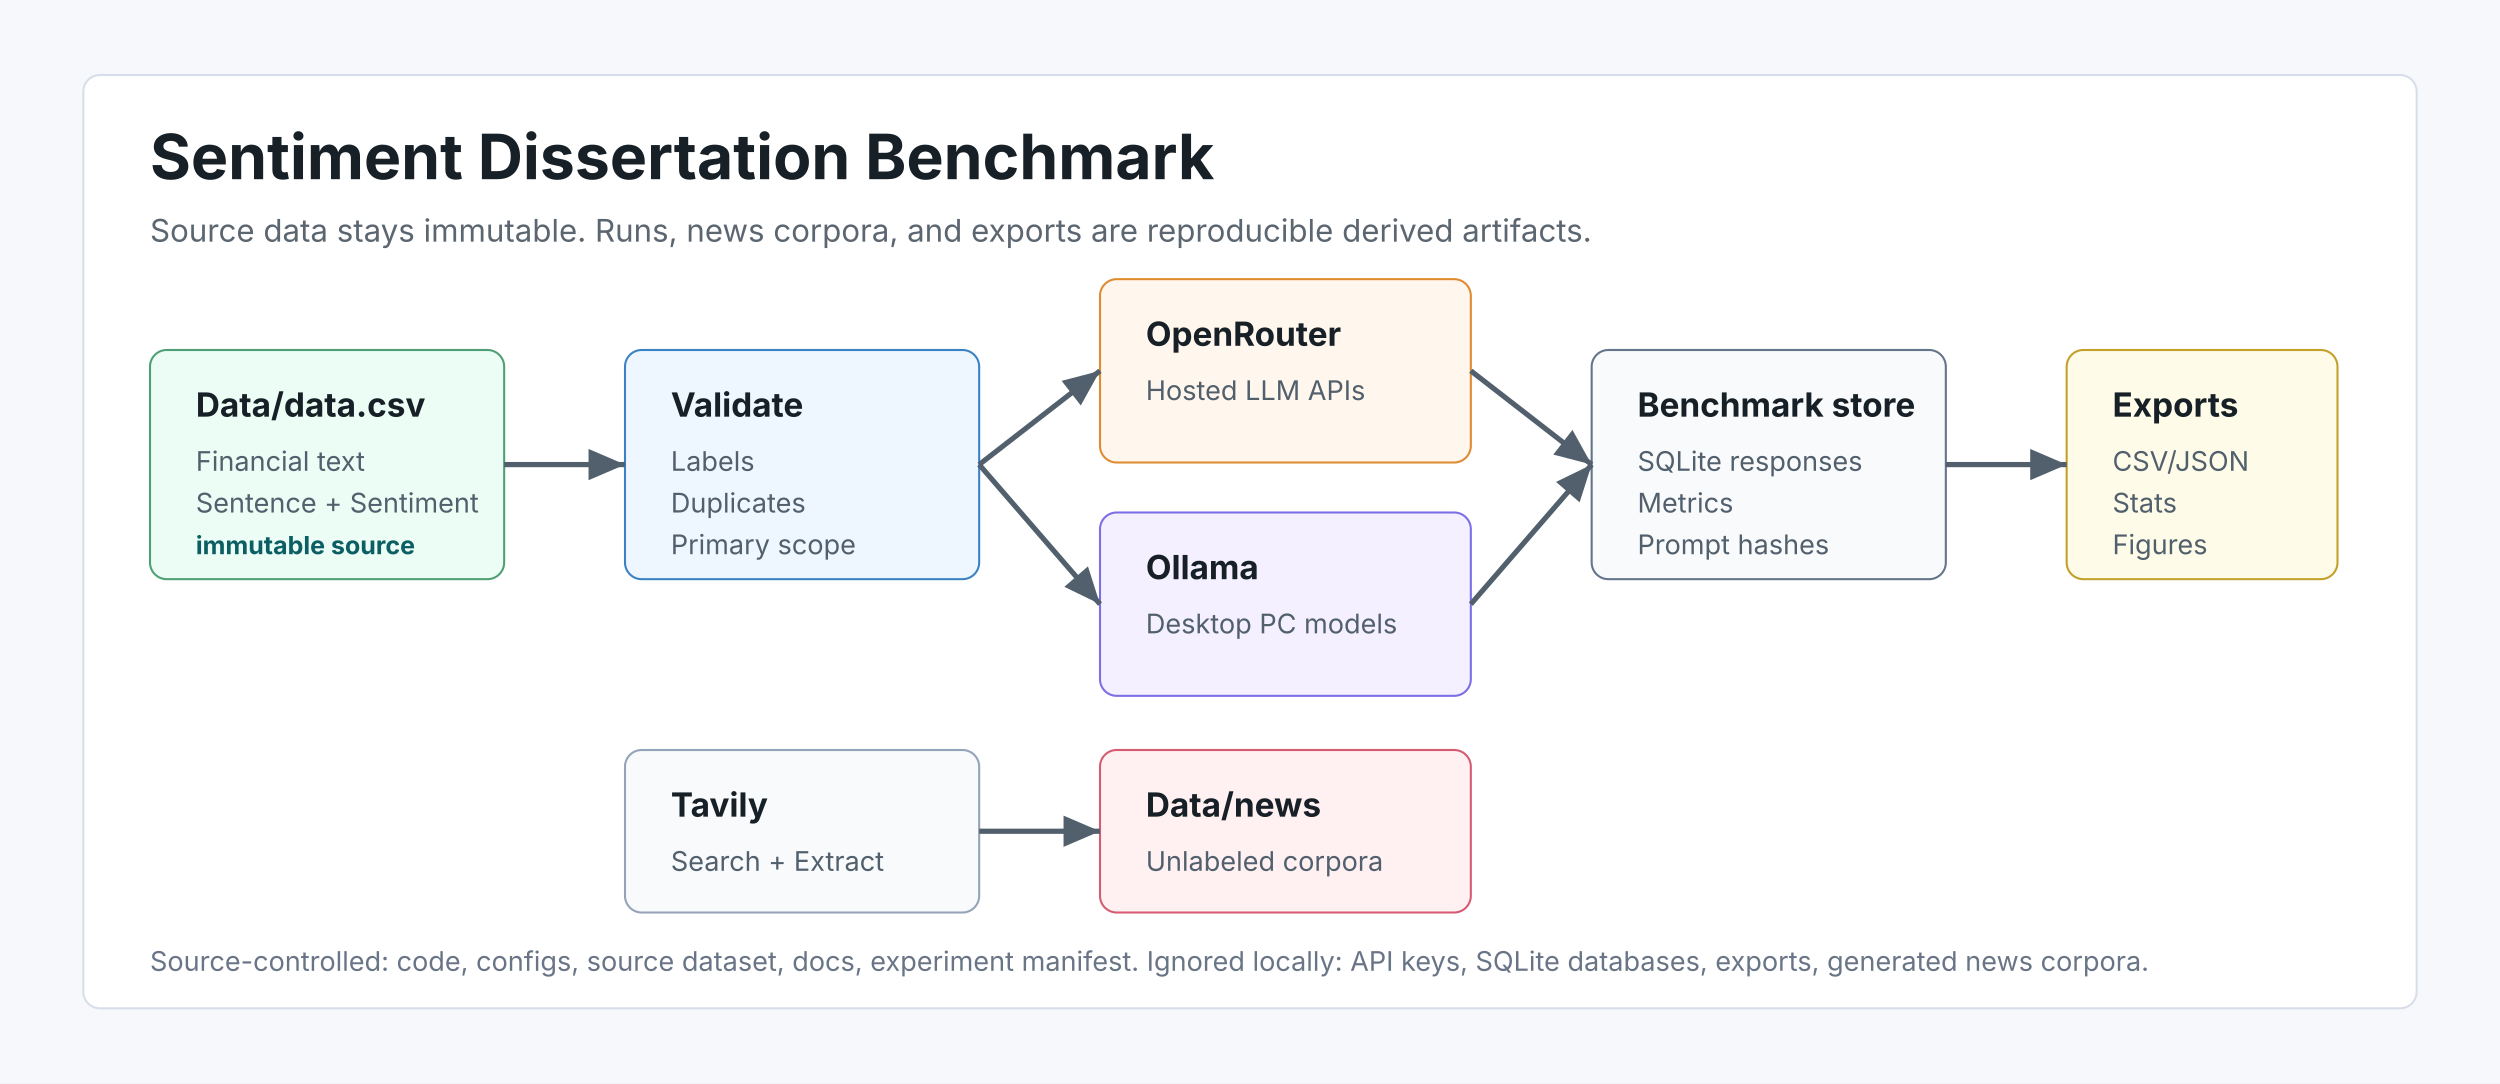
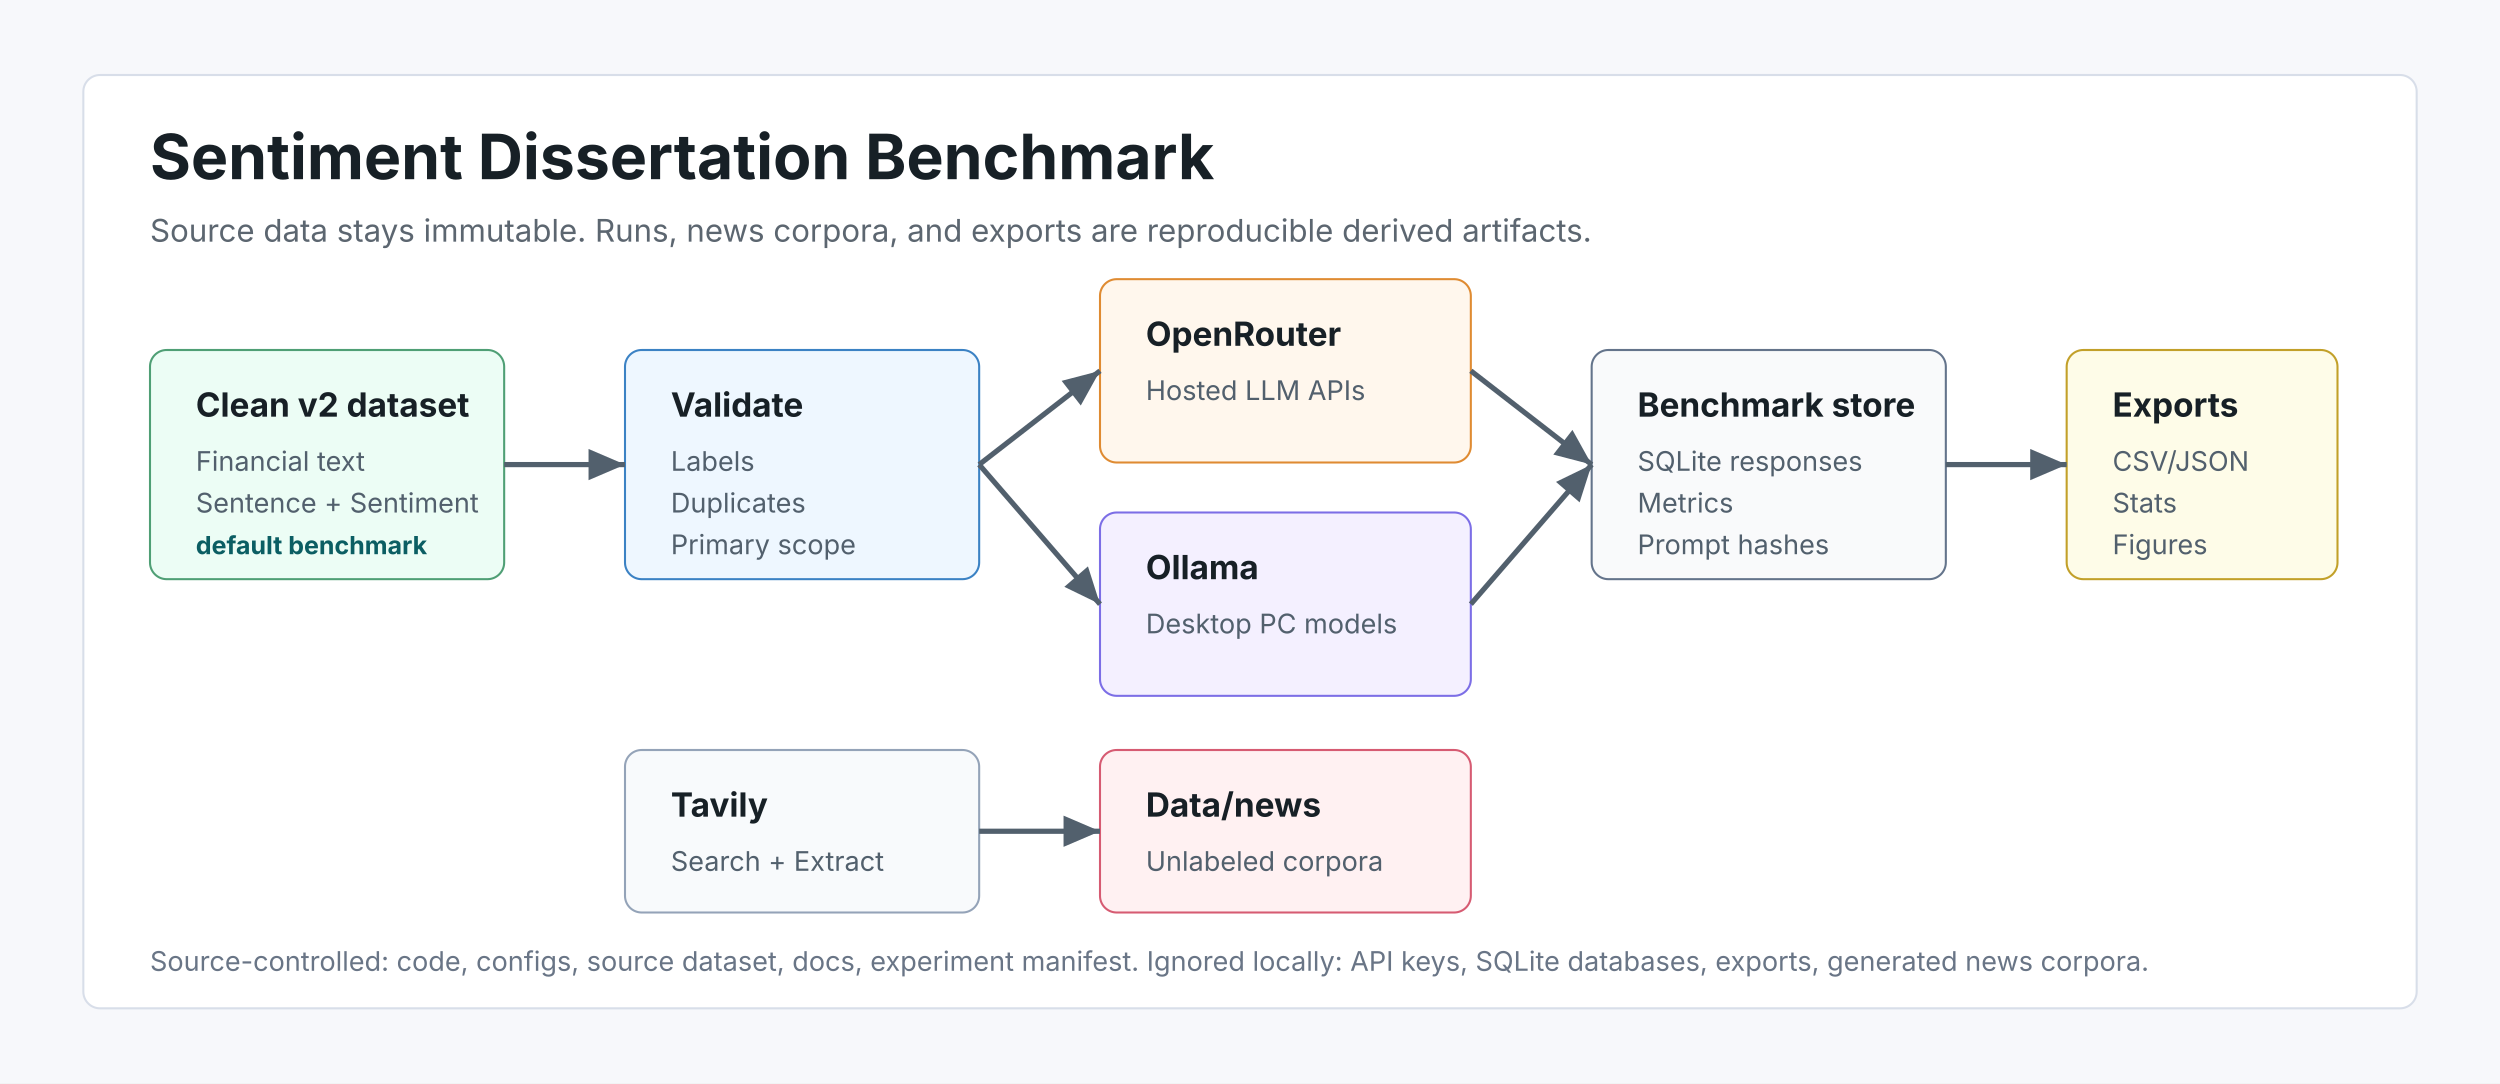
<svg xmlns="http://www.w3.org/2000/svg" width="1200" height="520" viewBox="0 0 1200 520" role="img" aria-labelledby="title desc">
  <rect width="1200" height="520" fill="#f7f8fb" />
  <rect x="40" y="36" width="1120" height="448" rx="8" fill="#ffffff" stroke="#d8dee9" />
  <text x="72" y="86" font-family="Inter, Arial, sans-serif" font-size="30" font-weight="700" fill="#172026">Sentiment Dissertation Benchmark</text>
  <text x="72" y="116" font-family="Inter, Arial, sans-serif" font-size="15" fill="#5c6670">Source data stays immutable. Runs, news corpora, and exports are reproducible derived artifacts.</text>
  <defs>
    <marker id="arrow" markerWidth="10" markerHeight="10" refX="7" refY="3" orient="auto" markerUnits="strokeWidth">
      <path d="M0,0 L0,6 L7,3 z" fill="#52606d" />
    </marker>
    <style>
      .box-title { font: 700 16px Inter, Arial, sans-serif; fill: #172026; }
      .box-text { font: 13px Inter, Arial, sans-serif; fill: #52606d; }
      .tag { font: 700 12px Inter, Arial, sans-serif; fill: #0b5e63; }
    </style>
  </defs>
  <rect x="72" y="168" width="170" height="110" rx="8" fill="#ecfdf5" stroke="#4f9f75" />
-   <text x="94" y="200" class="box-title">Data/data.csv</text>
+   <text x="94" y="200" class="box-title">Clean v2 dataset</text>
  <text x="94" y="226" class="box-text">Financial text</text>
  <text x="94" y="246" class="box-text">Sentence + Sentiment</text>
-   <text x="94" y="266" class="tag">immutable source</text>
+   <text x="94" y="266" class="tag">default benchmark</text>
  <rect x="300" y="168" width="170" height="110" rx="8" fill="#eef7ff" stroke="#3b82c4" />
  <text x="322" y="200" class="box-title">Validate</text>
  <text x="322" y="226" class="box-text">Labels</text>
  <text x="322" y="246" class="box-text">Duplicates</text>
  <text x="322" y="266" class="box-text">Primary scope</text>
  <rect x="528" y="134" width="178" height="88" rx="8" fill="#fff7ed" stroke="#df8b32" />
  <text x="550" y="166" class="box-title">OpenRouter</text>
  <text x="550" y="192" class="box-text">Hosted LLM APIs</text>
  <rect x="528" y="246" width="178" height="88" rx="8" fill="#f4f0ff" stroke="#7c6ee6" />
  <text x="550" y="278" class="box-title">Ollama</text>
  <text x="550" y="304" class="box-text">Desktop PC models</text>
  <rect x="764" y="168" width="170" height="110" rx="8" fill="#f9fafb" stroke="#64748b" />
  <text x="786" y="200" class="box-title">Benchmark store</text>
  <text x="786" y="226" class="box-text">SQLite responses</text>
  <text x="786" y="246" class="box-text">Metrics</text>
  <text x="786" y="266" class="box-text">Prompt hashes</text>
  <rect x="992" y="168" width="130" height="110" rx="8" fill="#fefce8" stroke="#c2a029" />
  <text x="1014" y="200" class="box-title">Exports</text>
  <text x="1014" y="226" class="box-text">CSV/JSON</text>
  <text x="1014" y="246" class="box-text">Stats</text>
  <text x="1014" y="266" class="box-text">Figures</text>
  <rect x="300" y="360" width="170" height="78" rx="8" fill="#f8fafc" stroke="#94a3b8" />
  <text x="322" y="392" class="box-title">Tavily</text>
  <text x="322" y="418" class="box-text">Search + Extract</text>
  <rect x="528" y="360" width="178" height="78" rx="8" fill="#fff1f2" stroke="#d65b72" />
  <text x="550" y="392" class="box-title">Data/news</text>
  <text x="550" y="418" class="box-text">Unlabeled corpora</text>
  <line x1="242" y1="223" x2="300" y2="223" stroke="#52606d" stroke-width="2.5" marker-end="url(#arrow)" />
  <line x1="470" y1="223" x2="528" y2="178" stroke="#52606d" stroke-width="2.5" marker-end="url(#arrow)" />
  <line x1="470" y1="223" x2="528" y2="290" stroke="#52606d" stroke-width="2.5" marker-end="url(#arrow)" />
  <line x1="706" y1="178" x2="764" y2="223" stroke="#52606d" stroke-width="2.5" marker-end="url(#arrow)" />
  <line x1="706" y1="290" x2="764" y2="223" stroke="#52606d" stroke-width="2.5" marker-end="url(#arrow)" />
  <line x1="934" y1="223" x2="992" y2="223" stroke="#52606d" stroke-width="2.5" marker-end="url(#arrow)" />
  <line x1="470" y1="399" x2="528" y2="399" stroke="#52606d" stroke-width="2.5" marker-end="url(#arrow)" />
  <text x="72" y="466" font-family="Inter, Arial, sans-serif" font-size="13" fill="#697586">Source-controlled: code, configs, source dataset, docs, experiment manifest. Ignored locally: API keys, SQLite databases, exports, generated news corpora.</text>
</svg>
